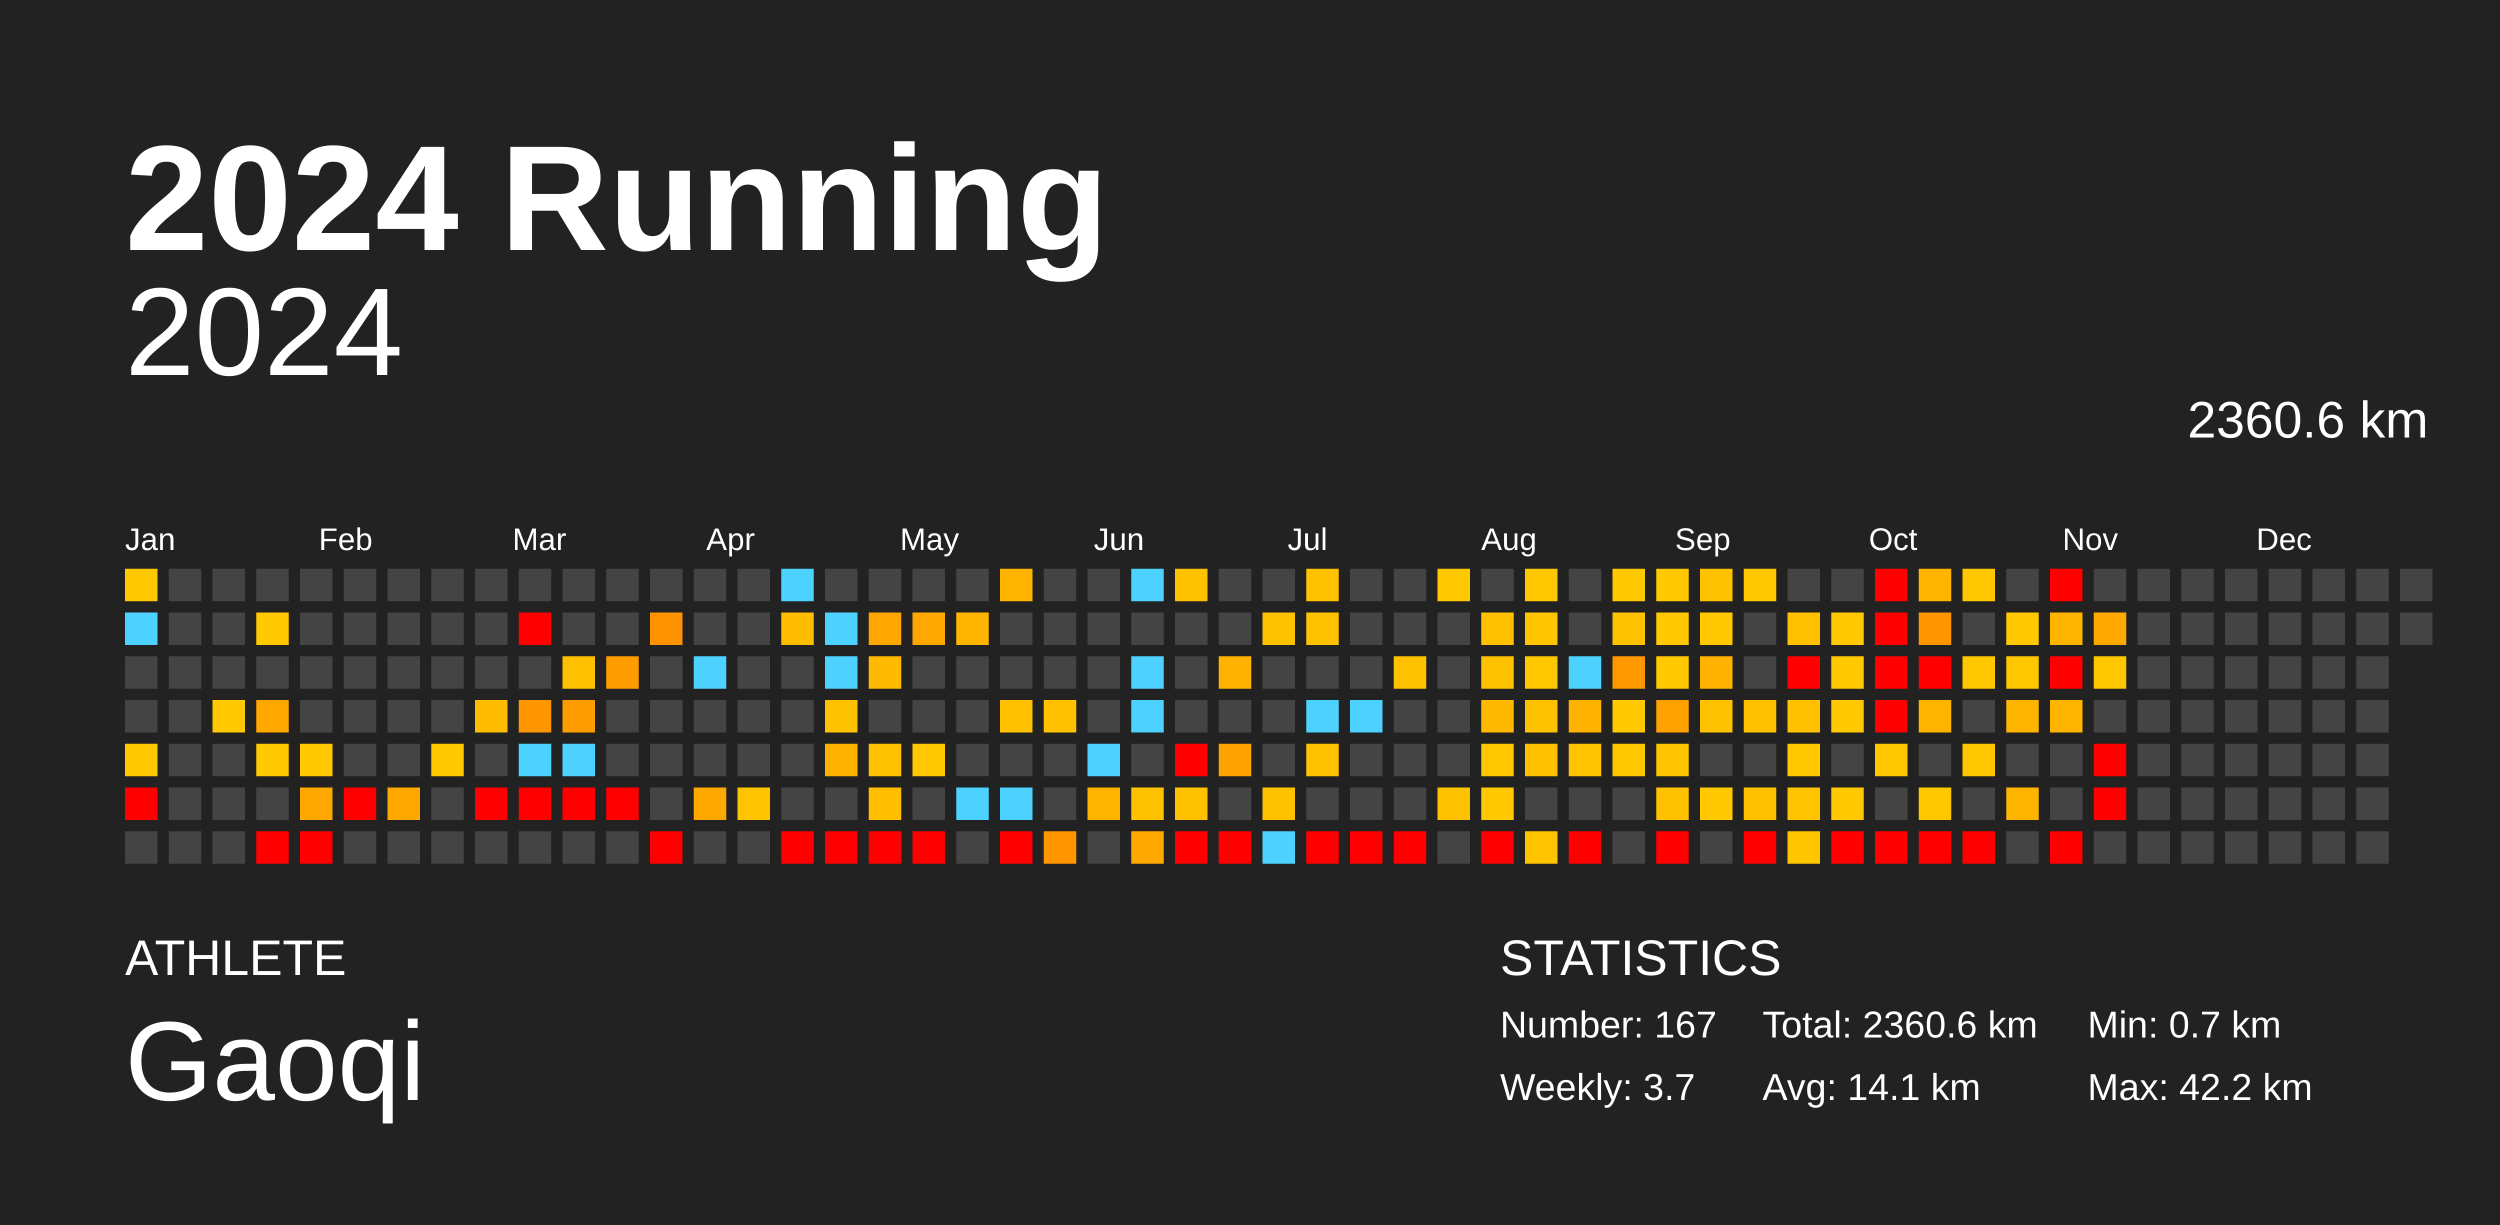
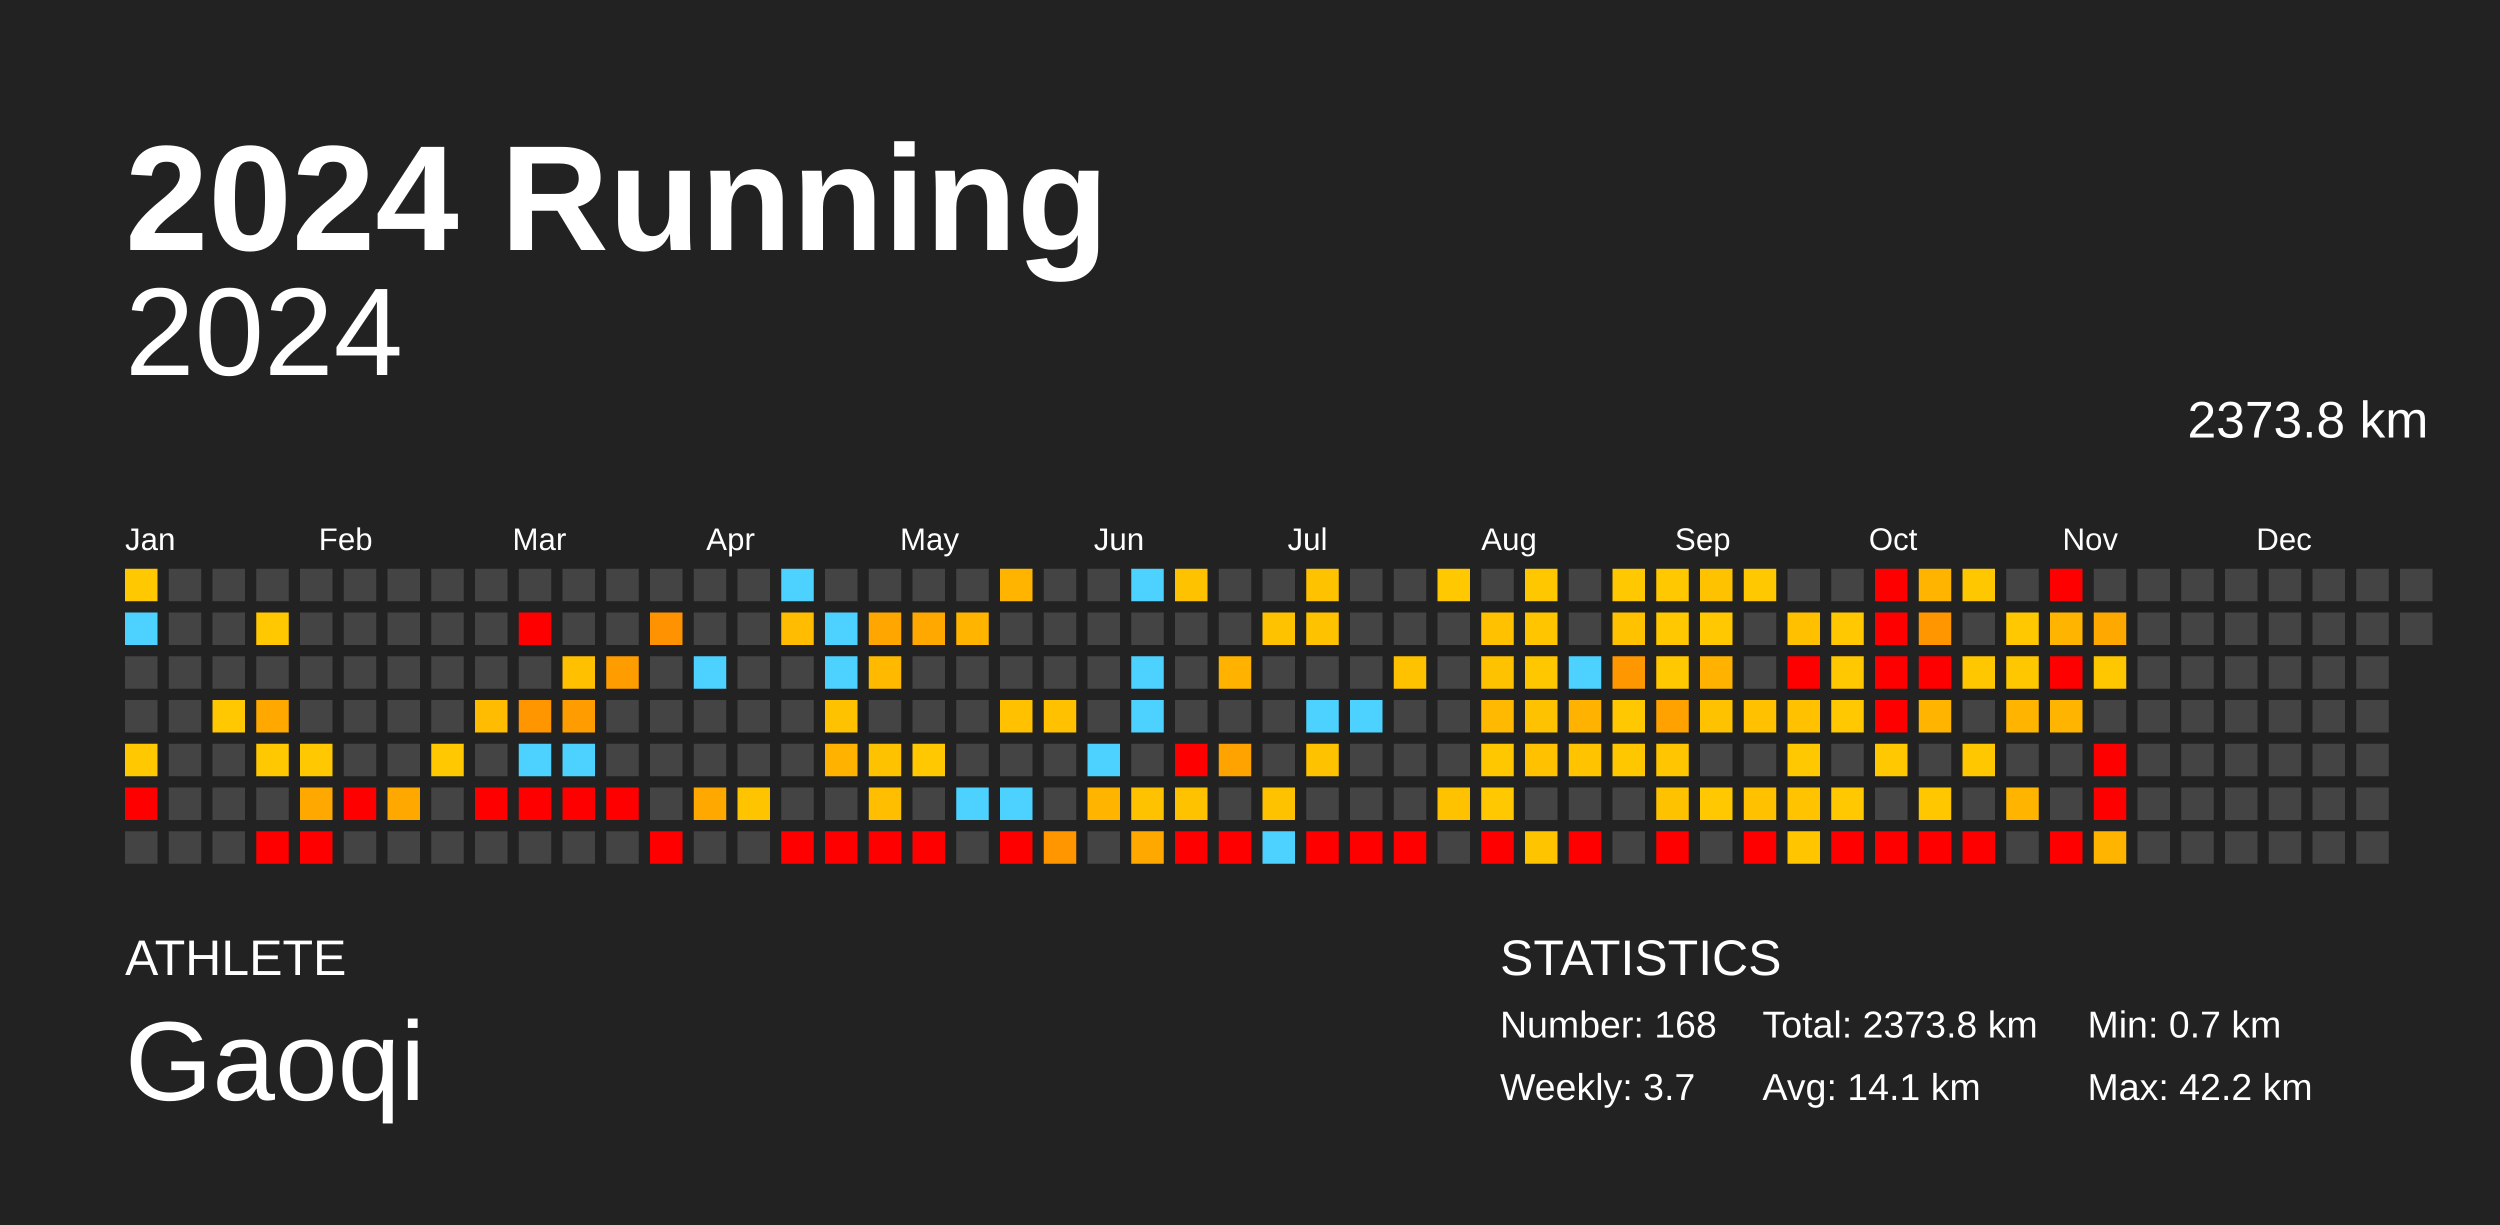
<svg xmlns="http://www.w3.org/2000/svg" baseProfile="full" height="98mm" version="1.1" viewBox="0,0,200,98" width="200mm">
  <defs />
  <rect fill="#222222" height="98" width="200" x="0" y="0" />
  <text fill="#FFFFFF" style="font-size:12px; font-family:Arial; font-weight:bold;" x="10" y="20">2024 Running</text>
  <text fill="#FFFFFF" style="font-size:4px; font-family:Arial" x="10" y="78">ATHLETE</text>
  <text fill="#FFFFFF" style="font-size:9px; font-family:Arial" x="10" y="88">Gaoqi</text>
  <text fill="#FFFFFF" style="font-size:4px; font-family:Arial" x="120" y="78">STATISTICS</text>
-   <text fill="#FFFFFF" style="font-size:3px; font-family:Arial" x="120" y="83">Number: 167</text>
+   <text fill="#FFFFFF" style="font-size:3px; font-family:Arial" x="120" y="83">Number: 168</text>
  <text fill="#FFFFFF" style="font-size:3px; font-family:Arial" x="120" y="88">Weekly: 3.7</text>
-   <text fill="#FFFFFF" style="font-size:3px; font-family:Arial" x="141" y="83">Total: 2360.6 km</text>
+   <text fill="#FFFFFF" style="font-size:3px; font-family:Arial" x="141" y="83">Total: 2373.8 km</text>
  <text fill="#FFFFFF" style="font-size:3px; font-family:Arial" x="141" y="88">Avg: 14.1 km</text>
  <text fill="#FFFFFF" style="font-size:3px; font-family:Arial" x="167" y="83">Min: 0.7 km</text>
  <text fill="#FFFFFF" style="font-size:3px; font-family:Arial" x="167" y="88">Max: 42.2 km</text>
  <text alignment-baseline="hanging" fill="#FFFFFF" style="font-size:10.0px; font-family:Arial;" x="10" y="30">2024</text>
-   <text alignment-baseline="hanging" fill="#FFFFFF" style="font-size:4.125px; font-family:Arial;" x="175" y="35">2360.6 km</text>
+   <text alignment-baseline="hanging" fill="#FFFFFF" style="font-size:4.125px; font-family:Arial;" x="175" y="35">2373.8 km</text>
  <text fill="#FFFFFF" style="font-size:2.5px; font-family:Arial" x="10.0" y="44">Jan</text>
  <text fill="#FFFFFF" style="font-size:2.5px; font-family:Arial" x="25.5" y="44">Feb</text>
  <text fill="#FFFFFF" style="font-size:2.5px; font-family:Arial" x="41.0" y="44">Mar</text>
  <text fill="#FFFFFF" style="font-size:2.5px; font-family:Arial" x="56.5" y="44">Apr</text>
  <text fill="#FFFFFF" style="font-size:2.5px; font-family:Arial" x="72.0" y="44">May</text>
  <text fill="#FFFFFF" style="font-size:2.5px; font-family:Arial" x="87.5" y="44">Jun</text>
  <text fill="#FFFFFF" style="font-size:2.5px; font-family:Arial" x="103.0" y="44">Jul</text>
  <text fill="#FFFFFF" style="font-size:2.5px; font-family:Arial" x="118.5" y="44">Aug</text>
  <text fill="#FFFFFF" style="font-size:2.5px; font-family:Arial" x="134.0" y="44">Sep</text>
  <text fill="#FFFFFF" style="font-size:2.5px; font-family:Arial" x="149.5" y="44">Oct</text>
  <text fill="#FFFFFF" style="font-size:2.5px; font-family:Arial" x="165.0" y="44">Nov</text>
  <text fill="#FFFFFF" style="font-size:2.5px; font-family:Arial" x="180.5" y="44">Dec</text>
  <rect fill="#ffc800" height="2.6" width="2.6" x="10.0" y="45.5" />
  <rect fill="#4dd2ff" height="2.6" width="2.6" x="10.0" y="49.0" />
  <rect fill="#444444" height="2.6" width="2.6" x="10.0" y="52.5" />
  <rect fill="#444444" height="2.6" width="2.6" x="10.0" y="56.0" />
  <rect fill="#ffc800" height="2.6" width="2.6" x="10.0" y="59.5" />
  <rect fill="red" height="2.6" width="2.6" x="10.0" y="63.0" />
  <rect fill="#444444" height="2.6" width="2.6" x="10.0" y="66.5" />
  <rect fill="#444444" height="2.6" width="2.6" x="13.5" y="45.5" />
  <rect fill="#444444" height="2.6" width="2.6" x="13.5" y="49.0" />
  <rect fill="#444444" height="2.6" width="2.6" x="13.5" y="52.5" />
  <rect fill="#444444" height="2.6" width="2.6" x="13.5" y="56.0" />
  <rect fill="#444444" height="2.6" width="2.6" x="13.5" y="59.5" />
  <rect fill="#444444" height="2.6" width="2.6" x="13.5" y="63.0" />
  <rect fill="#444444" height="2.6" width="2.6" x="13.5" y="66.5" />
  <rect fill="#444444" height="2.6" width="2.6" x="17.0" y="45.5" />
  <rect fill="#444444" height="2.6" width="2.6" x="17.0" y="49.0" />
  <rect fill="#444444" height="2.6" width="2.6" x="17.0" y="52.5" />
  <rect fill="#ffc800" height="2.6" width="2.6" x="17.0" y="56.0" />
  <rect fill="#444444" height="2.6" width="2.6" x="17.0" y="59.5" />
  <rect fill="#444444" height="2.6" width="2.6" x="17.0" y="63.0" />
  <rect fill="#444444" height="2.6" width="2.6" x="17.0" y="66.5" />
  <rect fill="#444444" height="2.6" width="2.6" x="20.5" y="45.5" />
  <rect fill="#ffc800" height="2.6" width="2.6" x="20.5" y="49.0" />
  <rect fill="#444444" height="2.6" width="2.6" x="20.5" y="52.5" />
  <rect fill="#ffa900" height="2.6" width="2.6" x="20.5" y="56.0" />
  <rect fill="#ffc800" height="2.6" width="2.6" x="20.5" y="59.5" />
  <rect fill="#444444" height="2.6" width="2.6" x="20.5" y="63.0" />
  <rect fill="red" height="2.6" width="2.6" x="20.5" y="66.5" />
  <rect fill="#444444" height="2.6" width="2.6" x="24.0" y="45.5" />
  <rect fill="#444444" height="2.6" width="2.6" x="24.0" y="49.0" />
  <rect fill="#444444" height="2.6" width="2.6" x="24.0" y="52.5" />
  <rect fill="#444444" height="2.6" width="2.6" x="24.0" y="56.0" />
  <rect fill="#ffc800" height="2.6" width="2.6" x="24.0" y="59.5" />
  <rect fill="#ffa900" height="2.6" width="2.6" x="24.0" y="63.0" />
  <rect fill="red" height="2.6" width="2.6" x="24.0" y="66.5" />
  <rect fill="#444444" height="2.6" width="2.6" x="27.5" y="45.5" />
  <rect fill="#444444" height="2.6" width="2.6" x="27.5" y="49.0" />
  <rect fill="#444444" height="2.6" width="2.6" x="27.5" y="52.5" />
  <rect fill="#444444" height="2.6" width="2.6" x="27.5" y="56.0" />
  <rect fill="#444444" height="2.6" width="2.6" x="27.5" y="59.5" />
  <rect fill="red" height="2.6" width="2.6" x="27.5" y="63.0" />
  <rect fill="#444444" height="2.6" width="2.6" x="27.5" y="66.5" />
  <rect fill="#444444" height="2.6" width="2.6" x="31.0" y="45.5" />
  <rect fill="#444444" height="2.6" width="2.6" x="31.0" y="49.0" />
  <rect fill="#444444" height="2.6" width="2.6" x="31.0" y="52.5" />
  <rect fill="#444444" height="2.6" width="2.6" x="31.0" y="56.0" />
  <rect fill="#444444" height="2.6" width="2.6" x="31.0" y="59.5" />
  <rect fill="#ffa900" height="2.6" width="2.6" x="31.0" y="63.0" />
  <rect fill="#444444" height="2.6" width="2.6" x="31.0" y="66.5" />
  <rect fill="#444444" height="2.6" width="2.6" x="34.5" y="45.5" />
  <rect fill="#444444" height="2.6" width="2.6" x="34.5" y="49.0" />
  <rect fill="#444444" height="2.6" width="2.6" x="34.5" y="52.5" />
  <rect fill="#444444" height="2.6" width="2.6" x="34.5" y="56.0" />
  <rect fill="#ffc800" height="2.6" width="2.6" x="34.5" y="59.5" />
  <rect fill="#444444" height="2.6" width="2.6" x="34.5" y="63.0" />
  <rect fill="#444444" height="2.6" width="2.6" x="34.5" y="66.5" />
  <rect fill="#444444" height="2.6" width="2.6" x="38.0" y="45.5" />
  <rect fill="#444444" height="2.6" width="2.6" x="38.0" y="49.0" />
  <rect fill="#444444" height="2.6" width="2.6" x="38.0" y="52.5" />
  <rect fill="#ffbc00" height="2.6" width="2.6" x="38.0" y="56.0" />
  <rect fill="#444444" height="2.6" width="2.6" x="38.0" y="59.5" />
  <rect fill="red" height="2.6" width="2.6" x="38.0" y="63.0" />
  <rect fill="#444444" height="2.6" width="2.6" x="38.0" y="66.5" />
  <rect fill="#444444" height="2.6" width="2.6" x="41.5" y="45.5" />
  <rect fill="red" height="2.6" width="2.6" x="41.5" y="49.0" />
  <rect fill="#444444" height="2.6" width="2.6" x="41.5" y="52.5" />
  <rect fill="#ff9600" height="2.6" width="2.6" x="41.5" y="56.0" />
  <rect fill="#4dd2ff" height="2.6" width="2.6" x="41.5" y="59.5" />
  <rect fill="red" height="2.6" width="2.6" x="41.5" y="63.0" />
  <rect fill="#444444" height="2.6" width="2.6" x="41.5" y="66.5" />
  <rect fill="#444444" height="2.6" width="2.6" x="45.0" y="45.5" />
  <rect fill="#444444" height="2.6" width="2.6" x="45.0" y="49.0" />
  <rect fill="#ffc000" height="2.6" width="2.6" x="45.0" y="52.5" />
  <rect fill="#ff9d00" height="2.6" width="2.6" x="45.0" y="56.0" />
  <rect fill="#4dd2ff" height="2.6" width="2.6" x="45.0" y="59.5" />
  <rect fill="red" height="2.6" width="2.6" x="45.0" y="63.0" />
  <rect fill="#444444" height="2.6" width="2.6" x="45.0" y="66.5" />
  <rect fill="#444444" height="2.6" width="2.6" x="48.5" y="45.5" />
  <rect fill="#444444" height="2.6" width="2.6" x="48.5" y="49.0" />
  <rect fill="#ff9d00" height="2.6" width="2.6" x="48.5" y="52.5" />
  <rect fill="#444444" height="2.6" width="2.6" x="48.5" y="56.0" />
  <rect fill="#444444" height="2.6" width="2.6" x="48.5" y="59.5" />
  <rect fill="red" height="2.6" width="2.6" x="48.5" y="63.0" />
  <rect fill="#444444" height="2.6" width="2.6" x="48.5" y="66.5" />
  <rect fill="#444444" height="2.6" width="2.6" x="52.0" y="45.5" />
  <rect fill="#ff9200" height="2.6" width="2.6" x="52.0" y="49.0" />
  <rect fill="#444444" height="2.6" width="2.6" x="52.0" y="52.5" />
  <rect fill="#444444" height="2.6" width="2.6" x="52.0" y="56.0" />
  <rect fill="#444444" height="2.6" width="2.6" x="52.0" y="59.5" />
  <rect fill="#444444" height="2.6" width="2.6" x="52.0" y="63.0" />
  <rect fill="red" height="2.6" width="2.6" x="52.0" y="66.5" />
  <rect fill="#444444" height="2.6" width="2.6" x="55.5" y="45.5" />
  <rect fill="#444444" height="2.6" width="2.6" x="55.5" y="49.0" />
  <rect fill="#4dd2ff" height="2.6" width="2.6" x="55.5" y="52.5" />
  <rect fill="#444444" height="2.6" width="2.6" x="55.5" y="56.0" />
  <rect fill="#444444" height="2.6" width="2.6" x="55.5" y="59.5" />
  <rect fill="#ffa900" height="2.6" width="2.6" x="55.5" y="63.0" />
  <rect fill="#444444" height="2.6" width="2.6" x="55.5" y="66.5" />
  <rect fill="#444444" height="2.6" width="2.6" x="59.0" y="45.5" />
  <rect fill="#444444" height="2.6" width="2.6" x="59.0" y="49.0" />
  <rect fill="#444444" height="2.6" width="2.6" x="59.0" y="52.5" />
  <rect fill="#444444" height="2.6" width="2.6" x="59.0" y="56.0" />
  <rect fill="#444444" height="2.6" width="2.6" x="59.0" y="59.5" />
  <rect fill="#ffc400" height="2.6" width="2.6" x="59.0" y="63.0" />
  <rect fill="#444444" height="2.6" width="2.6" x="59.0" y="66.5" />
  <rect fill="#4dd2ff" height="2.6" width="2.6" x="62.5" y="45.5" />
  <rect fill="#ffbc00" height="2.6" width="2.6" x="62.5" y="49.0" />
  <rect fill="#444444" height="2.6" width="2.6" x="62.5" y="52.5" />
  <rect fill="#444444" height="2.6" width="2.6" x="62.5" y="56.0" />
  <rect fill="#444444" height="2.6" width="2.6" x="62.5" y="59.5" />
  <rect fill="#444444" height="2.6" width="2.6" x="62.5" y="63.0" />
  <rect fill="red" height="2.6" width="2.6" x="62.5" y="66.5" />
  <rect fill="#444444" height="2.6" width="2.6" x="66.0" y="45.5" />
  <rect fill="#4dd2ff" height="2.6" width="2.6" x="66.0" y="49.0" />
  <rect fill="#4dd2ff" height="2.6" width="2.6" x="66.0" y="52.5" />
  <rect fill="#ffc200" height="2.6" width="2.6" x="66.0" y="56.0" />
  <rect fill="#ffb300" height="2.6" width="2.6" x="66.0" y="59.5" />
  <rect fill="#444444" height="2.6" width="2.6" x="66.0" y="63.0" />
  <rect fill="red" height="2.6" width="2.6" x="66.0" y="66.5" />
  <rect fill="#444444" height="2.6" width="2.6" x="69.5" y="45.5" />
  <rect fill="#ffa600" height="2.6" width="2.6" x="69.5" y="49.0" />
  <rect fill="#ffba00" height="2.6" width="2.6" x="69.5" y="52.5" />
  <rect fill="#444444" height="2.6" width="2.6" x="69.5" y="56.0" />
  <rect fill="#ffc200" height="2.6" width="2.6" x="69.5" y="59.5" />
  <rect fill="#ffbe00" height="2.6" width="2.6" x="69.5" y="63.0" />
  <rect fill="red" height="2.6" width="2.6" x="69.5" y="66.5" />
  <rect fill="#444444" height="2.6" width="2.6" x="73.0" y="45.5" />
  <rect fill="#ffa900" height="2.6" width="2.6" x="73.0" y="49.0" />
  <rect fill="#444444" height="2.6" width="2.6" x="73.0" y="52.5" />
  <rect fill="#444444" height="2.6" width="2.6" x="73.0" y="56.0" />
  <rect fill="#ffc800" height="2.6" width="2.6" x="73.0" y="59.5" />
  <rect fill="#444444" height="2.6" width="2.6" x="73.0" y="63.0" />
  <rect fill="red" height="2.6" width="2.6" x="73.0" y="66.5" />
  <rect fill="#444444" height="2.6" width="2.6" x="76.5" y="45.5" />
  <rect fill="#ffb500" height="2.6" width="2.6" x="76.5" y="49.0" />
  <rect fill="#444444" height="2.6" width="2.6" x="76.5" y="52.5" />
  <rect fill="#444444" height="2.6" width="2.6" x="76.5" y="56.0" />
  <rect fill="#444444" height="2.6" width="2.6" x="76.5" y="59.5" />
  <rect fill="#4dd2ff" height="2.6" width="2.6" x="76.5" y="63.0" />
  <rect fill="#444444" height="2.6" width="2.6" x="76.5" y="66.5" />
  <rect fill="#ffb500" height="2.6" width="2.6" x="80.0" y="45.5" />
  <rect fill="#444444" height="2.6" width="2.6" x="80.0" y="49.0" />
  <rect fill="#444444" height="2.6" width="2.6" x="80.0" y="52.5" />
  <rect fill="#ffc100" height="2.6" width="2.6" x="80.0" y="56.0" />
  <rect fill="#444444" height="2.6" width="2.6" x="80.0" y="59.5" />
  <rect fill="#4dd2ff" height="2.6" width="2.6" x="80.0" y="63.0" />
  <rect fill="red" height="2.6" width="2.6" x="80.0" y="66.5" />
  <rect fill="#444444" height="2.6" width="2.6" x="83.5" y="45.5" />
  <rect fill="#444444" height="2.6" width="2.6" x="83.5" y="49.0" />
  <rect fill="#444444" height="2.6" width="2.6" x="83.5" y="52.5" />
  <rect fill="#ffc100" height="2.6" width="2.6" x="83.5" y="56.0" />
  <rect fill="#444444" height="2.6" width="2.6" x="83.5" y="59.5" />
  <rect fill="#444444" height="2.6" width="2.6" x="83.5" y="63.0" />
  <rect fill="#ff9600" height="2.6" width="2.6" x="83.5" y="66.5" />
  <rect fill="#444444" height="2.6" width="2.6" x="87.0" y="45.5" />
  <rect fill="#444444" height="2.6" width="2.6" x="87.0" y="49.0" />
  <rect fill="#444444" height="2.6" width="2.6" x="87.0" y="52.5" />
  <rect fill="#444444" height="2.6" width="2.6" x="87.0" y="56.0" />
  <rect fill="#4dd2ff" height="2.6" width="2.6" x="87.0" y="59.5" />
  <rect fill="#ffb400" height="2.6" width="2.6" x="87.0" y="63.0" />
  <rect fill="#444444" height="2.6" width="2.6" x="87.0" y="66.5" />
  <rect fill="#4dd2ff" height="2.6" width="2.6" x="90.5" y="45.5" />
  <rect fill="#444444" height="2.6" width="2.6" x="90.5" y="49.0" />
  <rect fill="#4dd2ff" height="2.6" width="2.6" x="90.5" y="52.5" />
  <rect fill="#4dd2ff" height="2.6" width="2.6" x="90.5" y="56.0" />
  <rect fill="#444444" height="2.6" width="2.6" x="90.5" y="59.5" />
  <rect fill="#ffc200" height="2.6" width="2.6" x="90.5" y="63.0" />
  <rect fill="#ffa900" height="2.6" width="2.6" x="90.5" y="66.5" />
  <rect fill="#ffc200" height="2.6" width="2.6" x="94.0" y="45.5" />
  <rect fill="#444444" height="2.6" width="2.6" x="94.0" y="49.0" />
  <rect fill="#444444" height="2.6" width="2.6" x="94.0" y="52.5" />
  <rect fill="#444444" height="2.6" width="2.6" x="94.0" y="56.0" />
  <rect fill="red" height="2.6" width="2.6" x="94.0" y="59.5" />
  <rect fill="#ffc200" height="2.6" width="2.6" x="94.0" y="63.0" />
  <rect fill="red" height="2.6" width="2.6" x="94.0" y="66.5" />
  <rect fill="#444444" height="2.6" width="2.6" x="97.5" y="45.5" />
  <rect fill="#444444" height="2.6" width="2.6" x="97.5" y="49.0" />
  <rect fill="#ffb300" height="2.6" width="2.6" x="97.5" y="52.5" />
  <rect fill="#444444" height="2.6" width="2.6" x="97.5" y="56.0" />
  <rect fill="#ffa300" height="2.6" width="2.6" x="97.5" y="59.5" />
  <rect fill="#444444" height="2.6" width="2.6" x="97.5" y="63.0" />
  <rect fill="red" height="2.6" width="2.6" x="97.5" y="66.5" />
  <rect fill="#444444" height="2.6" width="2.6" x="101.0" y="45.5" />
  <rect fill="#ffc200" height="2.6" width="2.6" x="101.0" y="49.0" />
  <rect fill="#444444" height="2.6" width="2.6" x="101.0" y="52.5" />
  <rect fill="#444444" height="2.6" width="2.6" x="101.0" y="56.0" />
  <rect fill="#444444" height="2.6" width="2.6" x="101.0" y="59.5" />
  <rect fill="#ffc200" height="2.6" width="2.6" x="101.0" y="63.0" />
  <rect fill="#4dd2ff" height="2.6" width="2.6" x="101.0" y="66.5" />
  <rect fill="#ffc200" height="2.6" width="2.6" x="104.5" y="45.5" />
  <rect fill="#ffc200" height="2.6" width="2.6" x="104.5" y="49.0" />
  <rect fill="#444444" height="2.6" width="2.6" x="104.5" y="52.5" />
  <rect fill="#4dd2ff" height="2.6" width="2.6" x="104.5" y="56.0" />
  <rect fill="#ffc200" height="2.6" width="2.6" x="104.5" y="59.5" />
  <rect fill="#444444" height="2.6" width="2.6" x="104.5" y="63.0" />
  <rect fill="red" height="2.6" width="2.6" x="104.5" y="66.5" />
  <rect fill="#444444" height="2.6" width="2.6" x="108.0" y="45.5" />
  <rect fill="#444444" height="2.6" width="2.6" x="108.0" y="49.0" />
  <rect fill="#444444" height="2.6" width="2.6" x="108.0" y="52.5" />
  <rect fill="#4dd2ff" height="2.6" width="2.6" x="108.0" y="56.0" />
  <rect fill="#444444" height="2.6" width="2.6" x="108.0" y="59.5" />
  <rect fill="#444444" height="2.6" width="2.6" x="108.0" y="63.0" />
  <rect fill="red" height="2.6" width="2.6" x="108.0" y="66.5" />
  <rect fill="#444444" height="2.6" width="2.6" x="111.5" y="45.5" />
  <rect fill="#444444" height="2.6" width="2.6" x="111.5" y="49.0" />
  <rect fill="#ffc200" height="2.6" width="2.6" x="111.5" y="52.5" />
  <rect fill="#444444" height="2.6" width="2.6" x="111.5" y="56.0" />
  <rect fill="#444444" height="2.6" width="2.6" x="111.5" y="59.5" />
  <rect fill="#444444" height="2.6" width="2.6" x="111.5" y="63.0" />
  <rect fill="red" height="2.6" width="2.6" x="111.5" y="66.5" />
  <rect fill="#ffc800" height="2.6" width="2.6" x="115.0" y="45.5" />
  <rect fill="#444444" height="2.6" width="2.6" x="115.0" y="49.0" />
  <rect fill="#444444" height="2.6" width="2.6" x="115.0" y="52.5" />
  <rect fill="#444444" height="2.6" width="2.6" x="115.0" y="56.0" />
  <rect fill="#444444" height="2.6" width="2.6" x="115.0" y="59.5" />
  <rect fill="#ffc200" height="2.6" width="2.6" x="115.0" y="63.0" />
  <rect fill="#444444" height="2.6" width="2.6" x="115.0" y="66.5" />
  <rect fill="#444444" height="2.6" width="2.6" x="118.5" y="45.5" />
  <rect fill="#ffc100" height="2.6" width="2.6" x="118.5" y="49.0" />
  <rect fill="#ffc200" height="2.6" width="2.6" x="118.5" y="52.5" />
  <rect fill="#ffb900" height="2.6" width="2.6" x="118.5" y="56.0" />
  <rect fill="#ffc700" height="2.6" width="2.6" x="118.5" y="59.5" />
  <rect fill="#ffc800" height="2.6" width="2.6" x="118.5" y="63.0" />
  <rect fill="red" height="2.6" width="2.6" x="118.5" y="66.5" />
  <rect fill="#ffc700" height="2.6" width="2.6" x="122.0" y="45.5" />
  <rect fill="#ffc600" height="2.6" width="2.6" x="122.0" y="49.0" />
  <rect fill="#ffc700" height="2.6" width="2.6" x="122.0" y="52.5" />
  <rect fill="#ffc200" height="2.6" width="2.6" x="122.0" y="56.0" />
  <rect fill="#ffc100" height="2.6" width="2.6" x="122.0" y="59.5" />
  <rect fill="#444444" height="2.6" width="2.6" x="122.0" y="63.0" />
  <rect fill="#ffc400" height="2.6" width="2.6" x="122.0" y="66.5" />
  <rect fill="#444444" height="2.6" width="2.6" x="125.5" y="45.5" />
  <rect fill="#444444" height="2.6" width="2.6" x="125.5" y="49.0" />
  <rect fill="#4dd2ff" height="2.6" width="2.6" x="125.5" y="52.5" />
  <rect fill="#ffb200" height="2.6" width="2.6" x="125.5" y="56.0" />
  <rect fill="#ffc300" height="2.6" width="2.6" x="125.5" y="59.5" />
  <rect fill="#444444" height="2.6" width="2.6" x="125.5" y="63.0" />
  <rect fill="red" height="2.6" width="2.6" x="125.5" y="66.5" />
  <rect fill="#ffc800" height="2.6" width="2.6" x="129.0" y="45.5" />
  <rect fill="#ffc200" height="2.6" width="2.6" x="129.0" y="49.0" />
  <rect fill="#ff9800" height="2.6" width="2.6" x="129.0" y="52.5" />
  <rect fill="#ffc800" height="2.6" width="2.6" x="129.0" y="56.0" />
  <rect fill="#ffc700" height="2.6" width="2.6" x="129.0" y="59.5" />
  <rect fill="#444444" height="2.6" width="2.6" x="129.0" y="63.0" />
  <rect fill="#444444" height="2.6" width="2.6" x="129.0" y="66.5" />
  <rect fill="#ffc800" height="2.6" width="2.6" x="132.5" y="45.5" />
  <rect fill="#ffc800" height="2.6" width="2.6" x="132.5" y="49.0" />
  <rect fill="#ffc800" height="2.6" width="2.6" x="132.5" y="52.5" />
  <rect fill="#ffa200" height="2.6" width="2.6" x="132.5" y="56.0" />
  <rect fill="#ffc500" height="2.6" width="2.6" x="132.5" y="59.5" />
  <rect fill="#ffc200" height="2.6" width="2.6" x="132.5" y="63.0" />
  <rect fill="red" height="2.6" width="2.6" x="132.5" y="66.5" />
  <rect fill="#ffc200" height="2.6" width="2.6" x="136.0" y="45.5" />
  <rect fill="#ffc800" height="2.6" width="2.6" x="136.0" y="49.0" />
  <rect fill="#ffb300" height="2.6" width="2.6" x="136.0" y="52.5" />
  <rect fill="#ffc200" height="2.6" width="2.6" x="136.0" y="56.0" />
  <rect fill="#444444" height="2.6" width="2.6" x="136.0" y="59.5" />
  <rect fill="#ffc800" height="2.6" width="2.6" x="136.0" y="63.0" />
  <rect fill="#444444" height="2.6" width="2.6" x="136.0" y="66.5" />
  <rect fill="#ffc800" height="2.6" width="2.6" x="139.5" y="45.5" />
  <rect fill="#444444" height="2.6" width="2.6" x="139.5" y="49.0" />
  <rect fill="#444444" height="2.6" width="2.6" x="139.5" y="52.5" />
  <rect fill="#ffc100" height="2.6" width="2.6" x="139.5" y="56.0" />
  <rect fill="#444444" height="2.6" width="2.6" x="139.5" y="59.5" />
  <rect fill="#ffc100" height="2.6" width="2.6" x="139.5" y="63.0" />
  <rect fill="red" height="2.6" width="2.6" x="139.5" y="66.5" />
  <rect fill="#444444" height="2.6" width="2.6" x="143.0" y="45.5" />
  <rect fill="#ffc000" height="2.6" width="2.6" x="143.0" y="49.0" />
  <rect fill="red" height="2.6" width="2.6" x="143.0" y="52.5" />
  <rect fill="#ffc100" height="2.6" width="2.6" x="143.0" y="56.0" />
  <rect fill="#ffc800" height="2.6" width="2.6" x="143.0" y="59.5" />
  <rect fill="#ffc300" height="2.6" width="2.6" x="143.0" y="63.0" />
  <rect fill="#ffc600" height="2.6" width="2.6" x="143.0" y="66.5" />
  <rect fill="#444444" height="2.6" width="2.6" x="146.5" y="45.5" />
  <rect fill="#ffc800" height="2.6" width="2.6" x="146.5" y="49.0" />
  <rect fill="#ffc800" height="2.6" width="2.6" x="146.5" y="52.5" />
  <rect fill="#ffc800" height="2.6" width="2.6" x="146.5" y="56.0" />
  <rect fill="#444444" height="2.6" width="2.6" x="146.5" y="59.5" />
  <rect fill="#ffc800" height="2.6" width="2.6" x="146.5" y="63.0" />
  <rect fill="red" height="2.6" width="2.6" x="146.5" y="66.5" />
  <rect fill="red" height="2.6" width="2.6" x="150.0" y="45.5" />
  <rect fill="red" height="2.6" width="2.6" x="150.0" y="49.0" />
  <rect fill="red" height="2.6" width="2.6" x="150.0" y="52.5" />
  <rect fill="red" height="2.6" width="2.6" x="150.0" y="56.0" />
  <rect fill="#ffc800" height="2.6" width="2.6" x="150.0" y="59.5" />
  <rect fill="#444444" height="2.6" width="2.6" x="150.0" y="63.0" />
  <rect fill="red" height="2.6" width="2.6" x="150.0" y="66.5" />
  <rect fill="#ffb500" height="2.6" width="2.6" x="153.5" y="45.5" />
  <rect fill="#ff9600" height="2.6" width="2.6" x="153.5" y="49.0" />
  <rect fill="red" height="2.6" width="2.6" x="153.5" y="52.5" />
  <rect fill="#ffb500" height="2.6" width="2.6" x="153.5" y="56.0" />
  <rect fill="#444444" height="2.6" width="2.6" x="153.5" y="59.5" />
  <rect fill="#ffc700" height="2.6" width="2.6" x="153.5" y="63.0" />
  <rect fill="red" height="2.6" width="2.6" x="153.5" y="66.5" />
  <rect fill="#ffc700" height="2.6" width="2.6" x="157.0" y="45.5" />
  <rect fill="#444444" height="2.6" width="2.6" x="157.0" y="49.0" />
  <rect fill="#ffc700" height="2.6" width="2.6" x="157.0" y="52.5" />
  <rect fill="#444444" height="2.6" width="2.6" x="157.0" y="56.0" />
  <rect fill="#ffc700" height="2.6" width="2.6" x="157.0" y="59.5" />
  <rect fill="#444444" height="2.6" width="2.6" x="157.0" y="63.0" />
  <rect fill="red" height="2.6" width="2.6" x="157.0" y="66.5" />
  <rect fill="#444444" height="2.6" width="2.6" x="160.5" y="45.5" />
  <rect fill="#ffc800" height="2.6" width="2.6" x="160.5" y="49.0" />
  <rect fill="#ffc700" height="2.6" width="2.6" x="160.5" y="52.5" />
  <rect fill="#ffb500" height="2.6" width="2.6" x="160.5" y="56.0" />
  <rect fill="#444444" height="2.6" width="2.6" x="160.5" y="59.5" />
  <rect fill="#ffb500" height="2.6" width="2.6" x="160.5" y="63.0" />
  <rect fill="#444444" height="2.6" width="2.6" x="160.5" y="66.5" />
  <rect fill="red" height="2.6" width="2.6" x="164.0" y="45.5" />
  <rect fill="#ffb500" height="2.6" width="2.6" x="164.0" y="49.0" />
  <rect fill="red" height="2.6" width="2.6" x="164.0" y="52.5" />
  <rect fill="#ffb500" height="2.6" width="2.6" x="164.0" y="56.0" />
  <rect fill="#444444" height="2.6" width="2.6" x="164.0" y="59.5" />
  <rect fill="#444444" height="2.6" width="2.6" x="164.0" y="63.0" />
  <rect fill="red" height="2.6" width="2.6" x="164.0" y="66.5" />
  <rect fill="#444444" height="2.6" width="2.6" x="167.5" y="45.5" />
  <rect fill="#ffa800" height="2.6" width="2.6" x="167.5" y="49.0" />
  <rect fill="#ffc700" height="2.6" width="2.6" x="167.5" y="52.5" />
  <rect fill="#444444" height="2.6" width="2.6" x="167.5" y="56.0" />
  <rect fill="red" height="2.6" width="2.6" x="167.5" y="59.5" />
  <rect fill="red" height="2.6" width="2.6" x="167.5" y="63.0" />
-   <rect fill="#444444" height="2.6" width="2.6" x="167.5" y="66.5" />
+   <rect fill="#ffb500" height="2.6" width="2.6" x="167.5" y="66.5" />
  <rect fill="#444444" height="2.6" width="2.6" x="171.0" y="45.5" />
  <rect fill="#444444" height="2.6" width="2.6" x="171.0" y="49.0" />
  <rect fill="#444444" height="2.6" width="2.6" x="171.0" y="52.5" />
  <rect fill="#444444" height="2.6" width="2.6" x="171.0" y="56.0" />
  <rect fill="#444444" height="2.6" width="2.6" x="171.0" y="59.5" />
  <rect fill="#444444" height="2.6" width="2.6" x="171.0" y="63.0" />
  <rect fill="#444444" height="2.6" width="2.6" x="171.0" y="66.5" />
  <rect fill="#444444" height="2.6" width="2.6" x="174.5" y="45.5" />
  <rect fill="#444444" height="2.6" width="2.6" x="174.5" y="49.0" />
  <rect fill="#444444" height="2.6" width="2.6" x="174.5" y="52.5" />
  <rect fill="#444444" height="2.6" width="2.6" x="174.5" y="56.0" />
  <rect fill="#444444" height="2.6" width="2.6" x="174.5" y="59.5" />
  <rect fill="#444444" height="2.6" width="2.6" x="174.5" y="63.0" />
  <rect fill="#444444" height="2.6" width="2.6" x="174.5" y="66.5" />
  <rect fill="#444444" height="2.6" width="2.6" x="178.0" y="45.5" />
  <rect fill="#444444" height="2.6" width="2.6" x="178.0" y="49.0" />
  <rect fill="#444444" height="2.6" width="2.6" x="178.0" y="52.5" />
  <rect fill="#444444" height="2.6" width="2.6" x="178.0" y="56.0" />
  <rect fill="#444444" height="2.6" width="2.6" x="178.0" y="59.5" />
  <rect fill="#444444" height="2.6" width="2.6" x="178.0" y="63.0" />
  <rect fill="#444444" height="2.6" width="2.6" x="178.0" y="66.5" />
  <rect fill="#444444" height="2.6" width="2.6" x="181.5" y="45.5" />
  <rect fill="#444444" height="2.6" width="2.6" x="181.5" y="49.0" />
  <rect fill="#444444" height="2.6" width="2.6" x="181.5" y="52.5" />
  <rect fill="#444444" height="2.6" width="2.6" x="181.5" y="56.0" />
  <rect fill="#444444" height="2.6" width="2.6" x="181.5" y="59.5" />
  <rect fill="#444444" height="2.6" width="2.6" x="181.5" y="63.0" />
  <rect fill="#444444" height="2.6" width="2.6" x="181.5" y="66.5" />
  <rect fill="#444444" height="2.6" width="2.6" x="185.0" y="45.5" />
  <rect fill="#444444" height="2.6" width="2.6" x="185.0" y="49.0" />
  <rect fill="#444444" height="2.6" width="2.6" x="185.0" y="52.5" />
  <rect fill="#444444" height="2.6" width="2.6" x="185.0" y="56.0" />
  <rect fill="#444444" height="2.6" width="2.6" x="185.0" y="59.5" />
  <rect fill="#444444" height="2.6" width="2.6" x="185.0" y="63.0" />
  <rect fill="#444444" height="2.6" width="2.6" x="185.0" y="66.5" />
  <rect fill="#444444" height="2.6" width="2.6" x="188.5" y="45.5" />
  <rect fill="#444444" height="2.6" width="2.6" x="188.5" y="49.0" />
  <rect fill="#444444" height="2.6" width="2.6" x="188.5" y="52.5" />
  <rect fill="#444444" height="2.6" width="2.6" x="188.5" y="56.0" />
  <rect fill="#444444" height="2.6" width="2.6" x="188.5" y="59.5" />
  <rect fill="#444444" height="2.6" width="2.6" x="188.5" y="63.0" />
  <rect fill="#444444" height="2.6" width="2.6" x="188.5" y="66.5" />
  <rect fill="#444444" height="2.6" width="2.6" x="192.0" y="45.5" />
  <rect fill="#444444" height="2.6" width="2.6" x="192.0" y="49.0" />
</svg>
